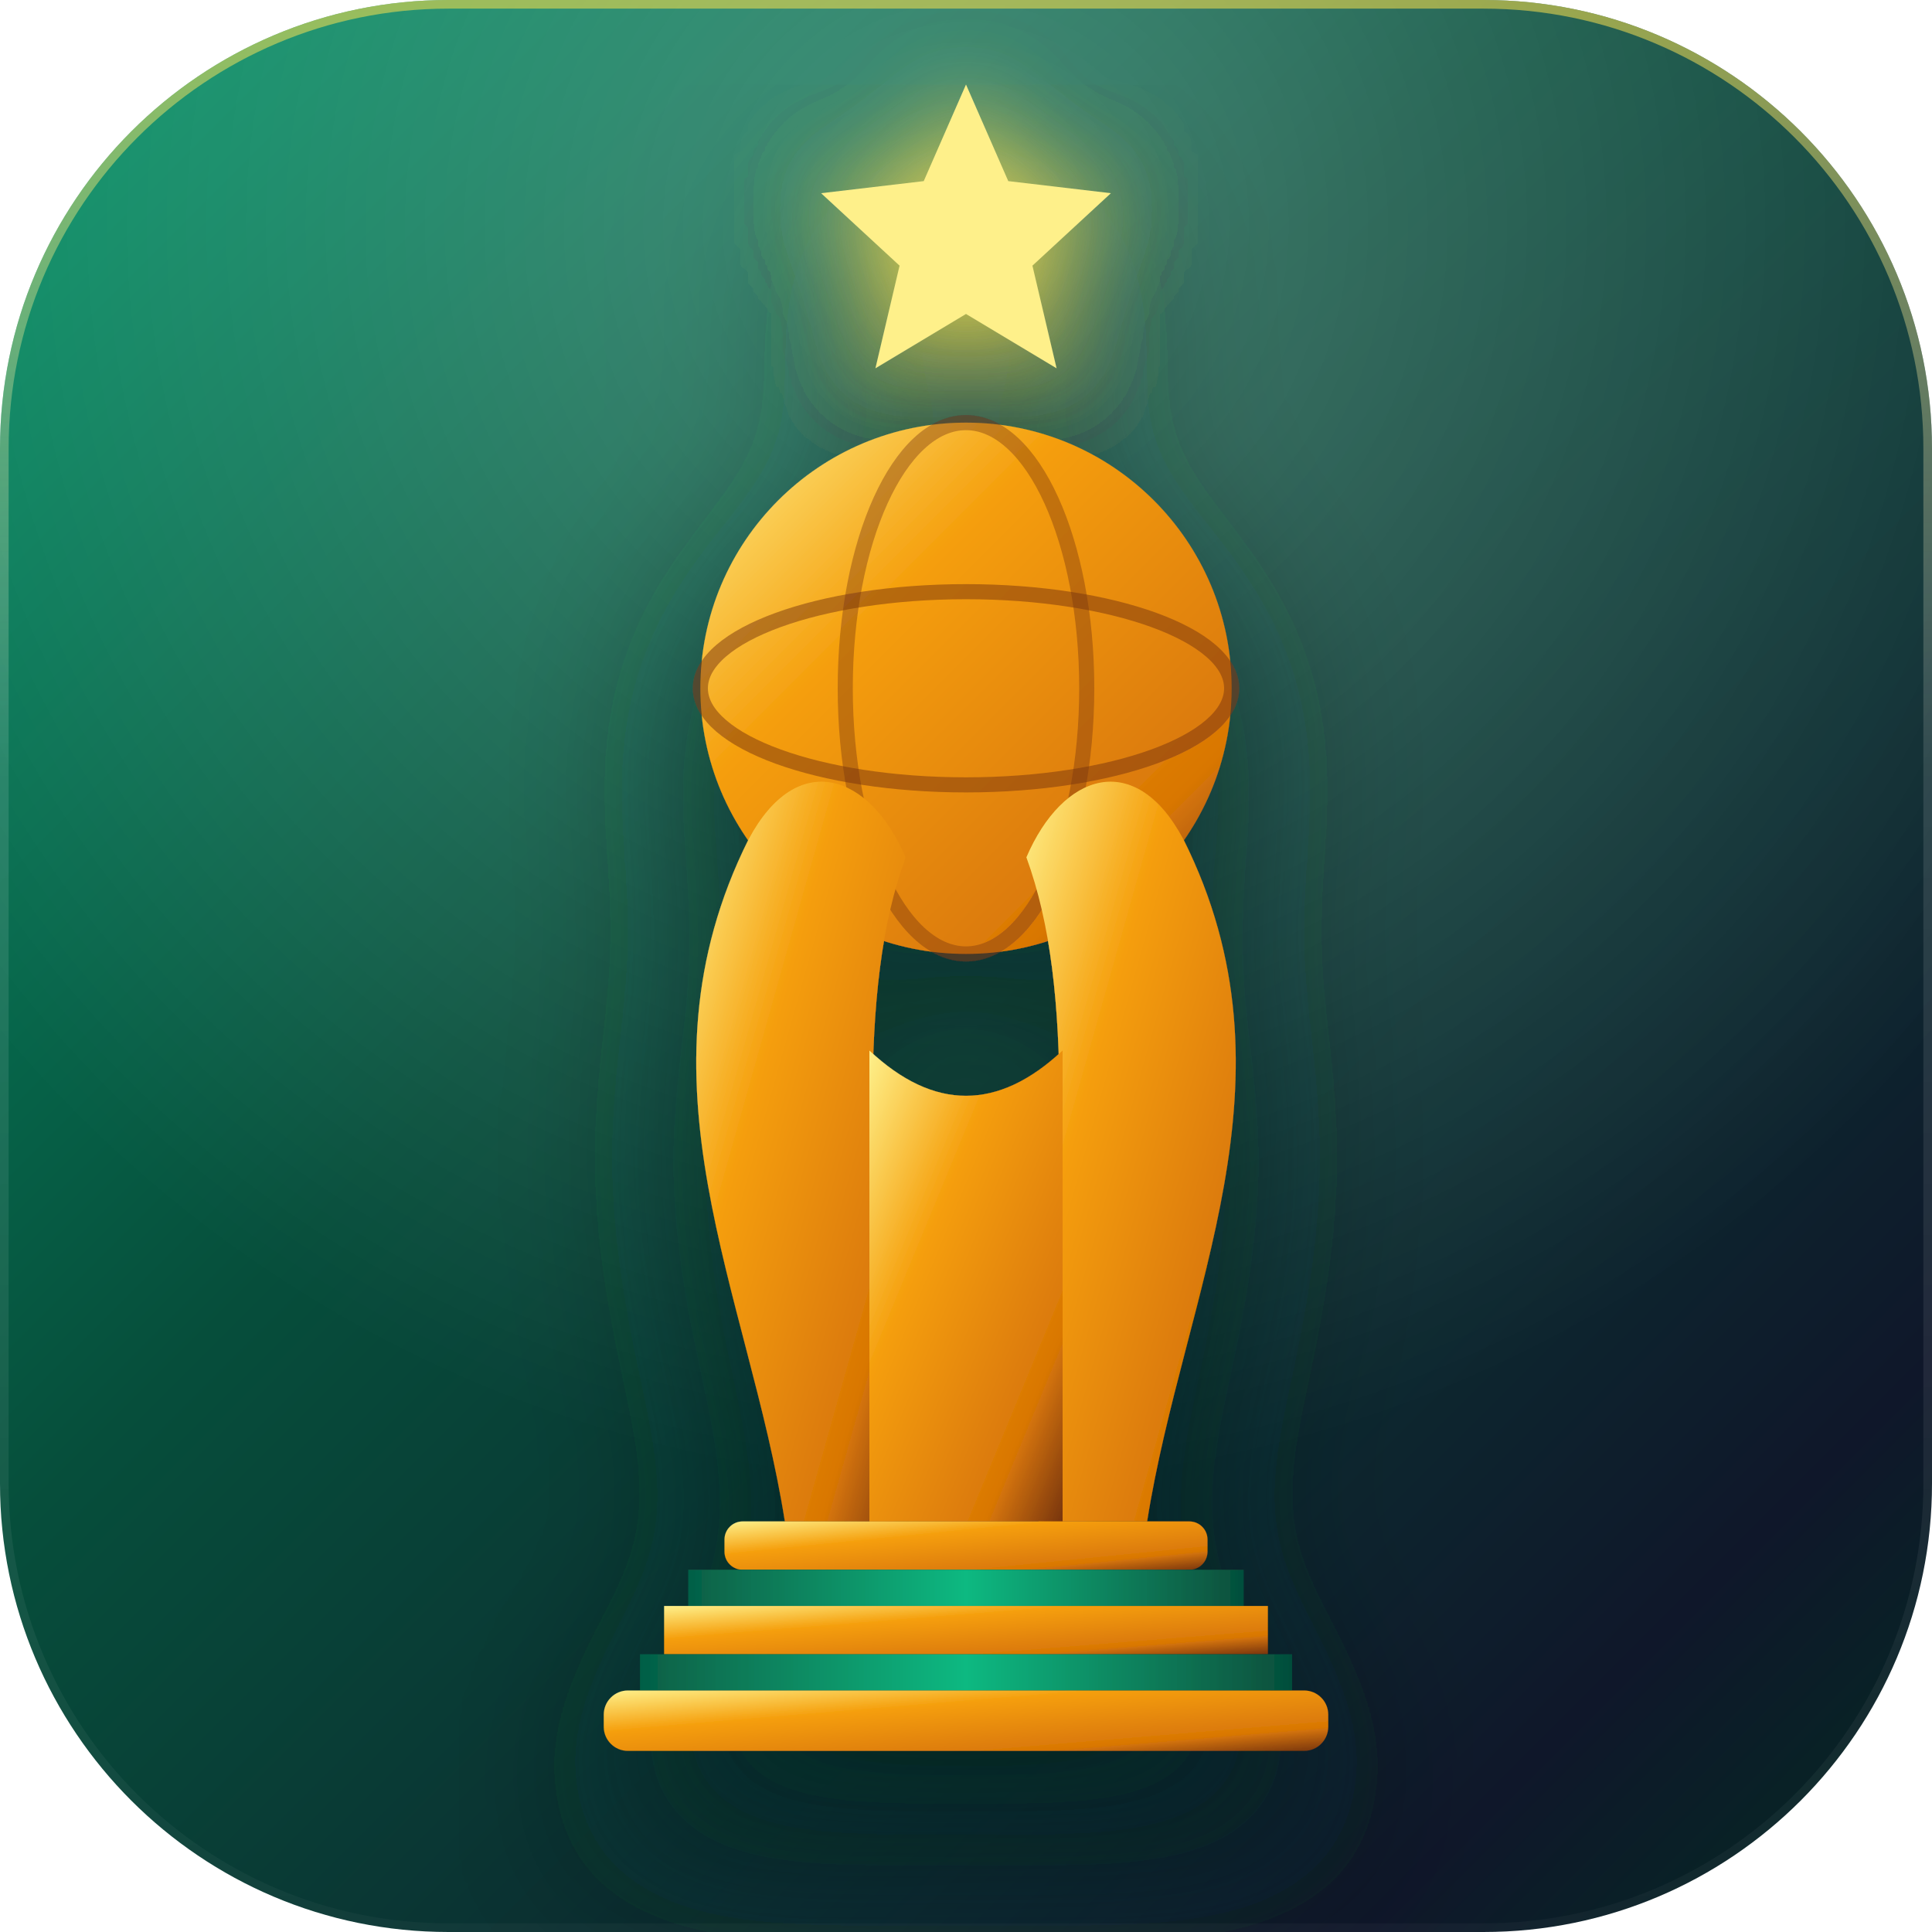
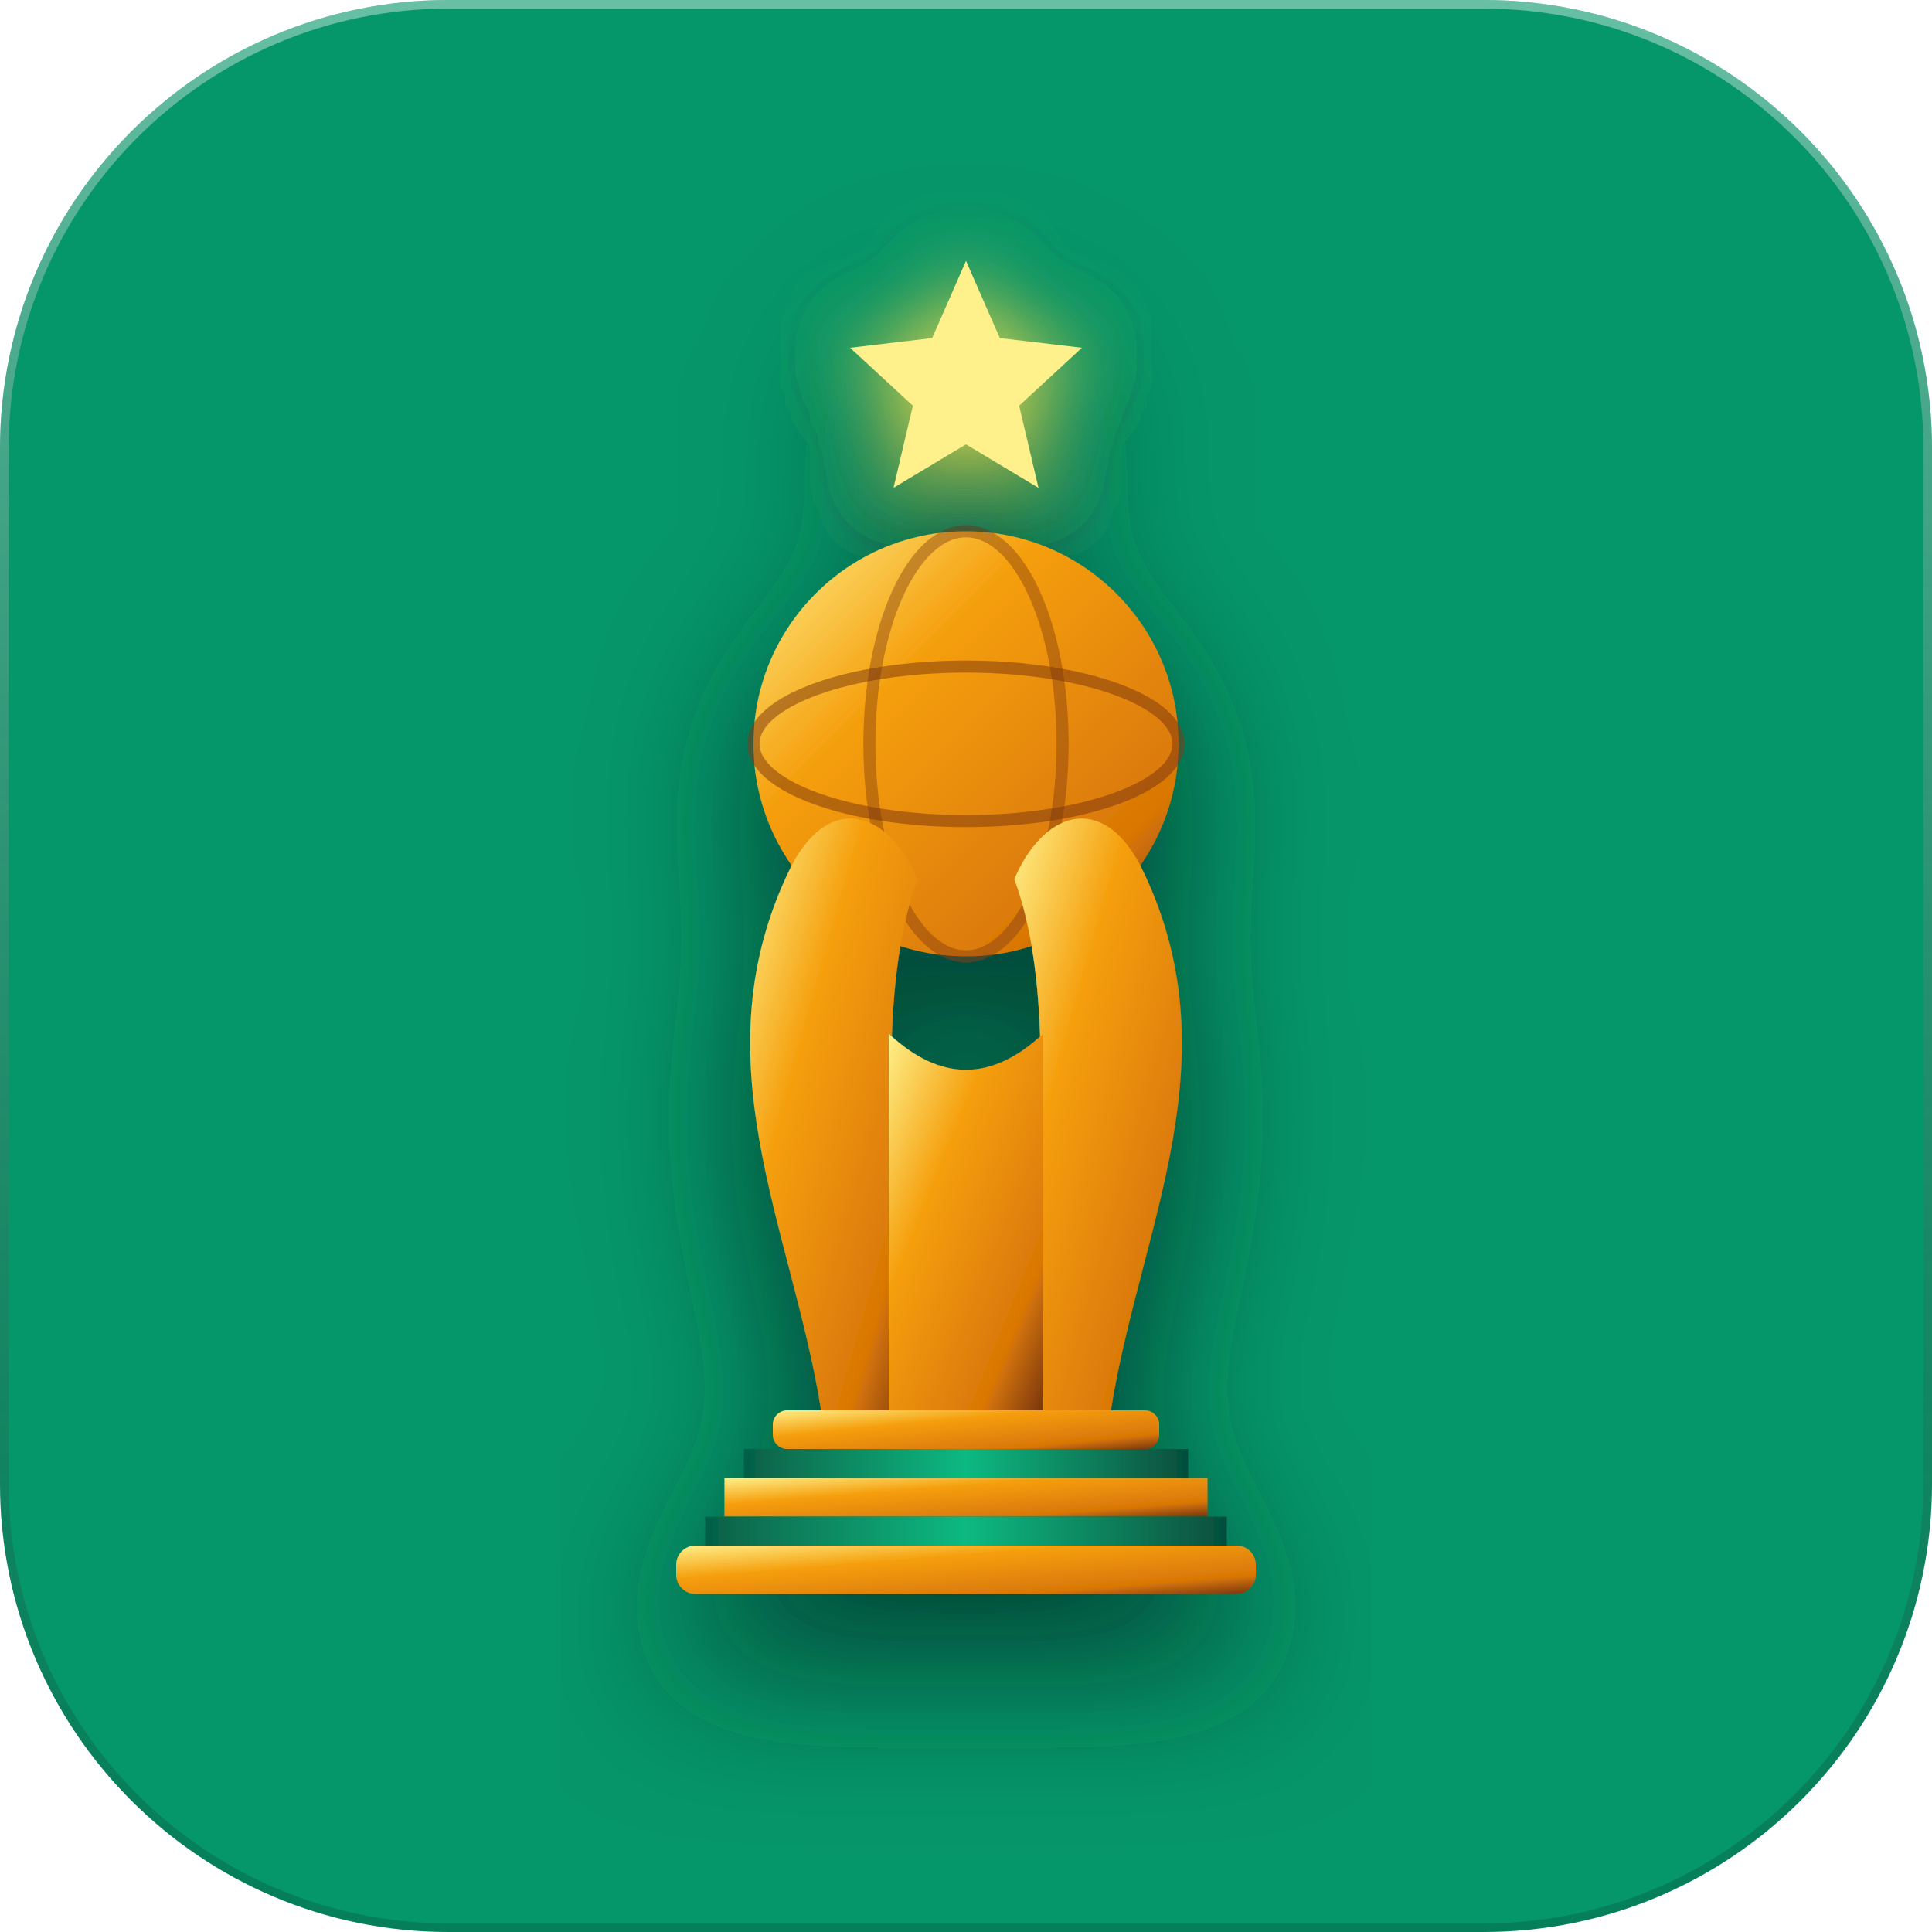
<svg xmlns="http://www.w3.org/2000/svg" width="512" height="512" viewBox="32 32 448 448">
  <defs>
-     <linearGradient id="bg" x1="0%" y1="0%" x2="100%" y2="100%">
-       <stop offset="0%" stop-color="#059669" />
-       <stop offset="40%" stop-color="#064E3B" />
-       <stop offset="85%" stop-color="#0F172A" />
-       <stop offset="100%" stop-color="#022C22" />
-     </linearGradient>
-     <radialGradient id="topSheen" cx="50%" cy="12%" r="65%">
-       <stop offset="0%" stop-color="#FFFFFF" stop-opacity="0.25" />
-       <stop offset="100%" stop-color="#FFFFFF" stop-opacity="0" />
-     </radialGradient>
-     <linearGradient id="specularRim" x1="0%" y1="0%" x2="0%" y2="100%">
-       <stop offset="0%" stop-color="#FDE047" stop-opacity="0.55" />
-       <stop offset="40%" stop-color="#FFFFFF" stop-opacity="0.12" />
-       <stop offset="100%" stop-color="#FFFFFF" stop-opacity="0.03" />
-     </linearGradient>
    <linearGradient id="trophyGold" x1="0%" y1="0%" x2="100%" y2="100%">
      <stop offset="0%" stop-color="#FEF08A" />
      <stop offset="35%" stop-color="#F59E0B" />
      <stop offset="80%" stop-color="#D97706" />
      <stop offset="100%" stop-color="#78350F" />
    </linearGradient>
    <linearGradient id="malachite" x1="0%" y1="0%" x2="100%" y2="0%">
      <stop offset="0%" stop-color="#065F46" />
      <stop offset="50%" stop-color="#10B981" />
      <stop offset="100%" stop-color="#064E3B" />
    </linearGradient>
    <filter id="shadow" x="-20%" y="-20%" width="140%" height="140%">
      <feDropShadow dx="0" dy="14" stdDeviation="16" flood-color="#022C22" flood-opacity="0.75" />
    </filter>
    <filter id="starGlow" x="-30%" y="-30%" width="160%" height="160%">
      <feDropShadow dx="0" dy="0" stdDeviation="8" flood-color="#FDE047" flood-opacity="0.85" />
    </filter>
+     <linearGradient id="specularRim" x1="0%" y1="0%" x2="0%" y2="100%">
+       <stop offset="0%" stop-color="#FFFFFF" stop-opacity="0.40" />
+       <stop offset="100%" stop-color="#000000" stop-opacity="0.15" />
+     </linearGradient>
  </defs>
-   <rect x="32" y="32" width="448" height="448" rx="104" fill="url(#bg)" />
-   <rect x="32" y="32" width="448" height="448" rx="104" fill="url(#topSheen)" />
-   <rect x="33" y="33" width="446" height="446" rx="103" fill="none" stroke="url(#specularRim)" stroke-width="2" />
-   <g transform="translate(-102.400 -102.400) scale(1.4)">
+   <rect x="32" y="32" width="448" height="448" rx="104" fill="#059669" />
+   <g transform="translate(-30.72 -30.72) scale(1.12)">
    <g filter="url(#shadow)">
      <path d="M 256, 110 L 263, 126 L 280, 128 L 267, 140 L 271, 157 L 256, 148 L 241, 157 L 245, 140 L 232, 128 L 249, 126 Z" fill="#FEF08A" filter="url(#starGlow)" />
      <circle cx="256" cy="210" r="44" fill="url(#trophyGold)" />
      <ellipse cx="256" cy="210" rx="44" ry="16" fill="none" stroke="#78350F" stroke-width="2.5" stroke-opacity="0.5" />
      <ellipse cx="256" cy="210" rx="20" ry="44" fill="none" stroke="#78350F" stroke-width="2.5" stroke-opacity="0.4" />
      <path d="M 226, 348              C 220, 310 200, 275 220, 235              C 228, 220 240, 224 246, 238              C 238, 260 240, 290 244, 348 Z" fill="url(#trophyGold)" />
      <path d="M 286, 348              C 292, 310 312, 275 292, 235              C 284, 220 272, 224 266, 238              C 274, 260 272, 290 268, 348 Z" fill="url(#trophyGold)" />
      <path d="M 240, 270 Q 256, 285 272, 270 L 272, 348 L 240, 348 Z" fill="url(#trophyGold)" />
      <rect x="216" y="348" width="80" height="8" rx="3" fill="url(#trophyGold)" />
      <rect x="210" y="356" width="92" height="6" fill="url(#malachite)" />
      <rect x="206" y="362" width="100" height="8" fill="url(#trophyGold)" />
      <rect x="202" y="370" width="108" height="6" fill="url(#malachite)" />
      <rect x="196" y="376" width="120" height="10" rx="4" fill="url(#trophyGold)" />
    </g>
  </g>
+   <rect x="33" y="33" width="446" height="446" rx="103" fill="none" stroke="url(#specularRim)" stroke-width="2" />
</svg>
